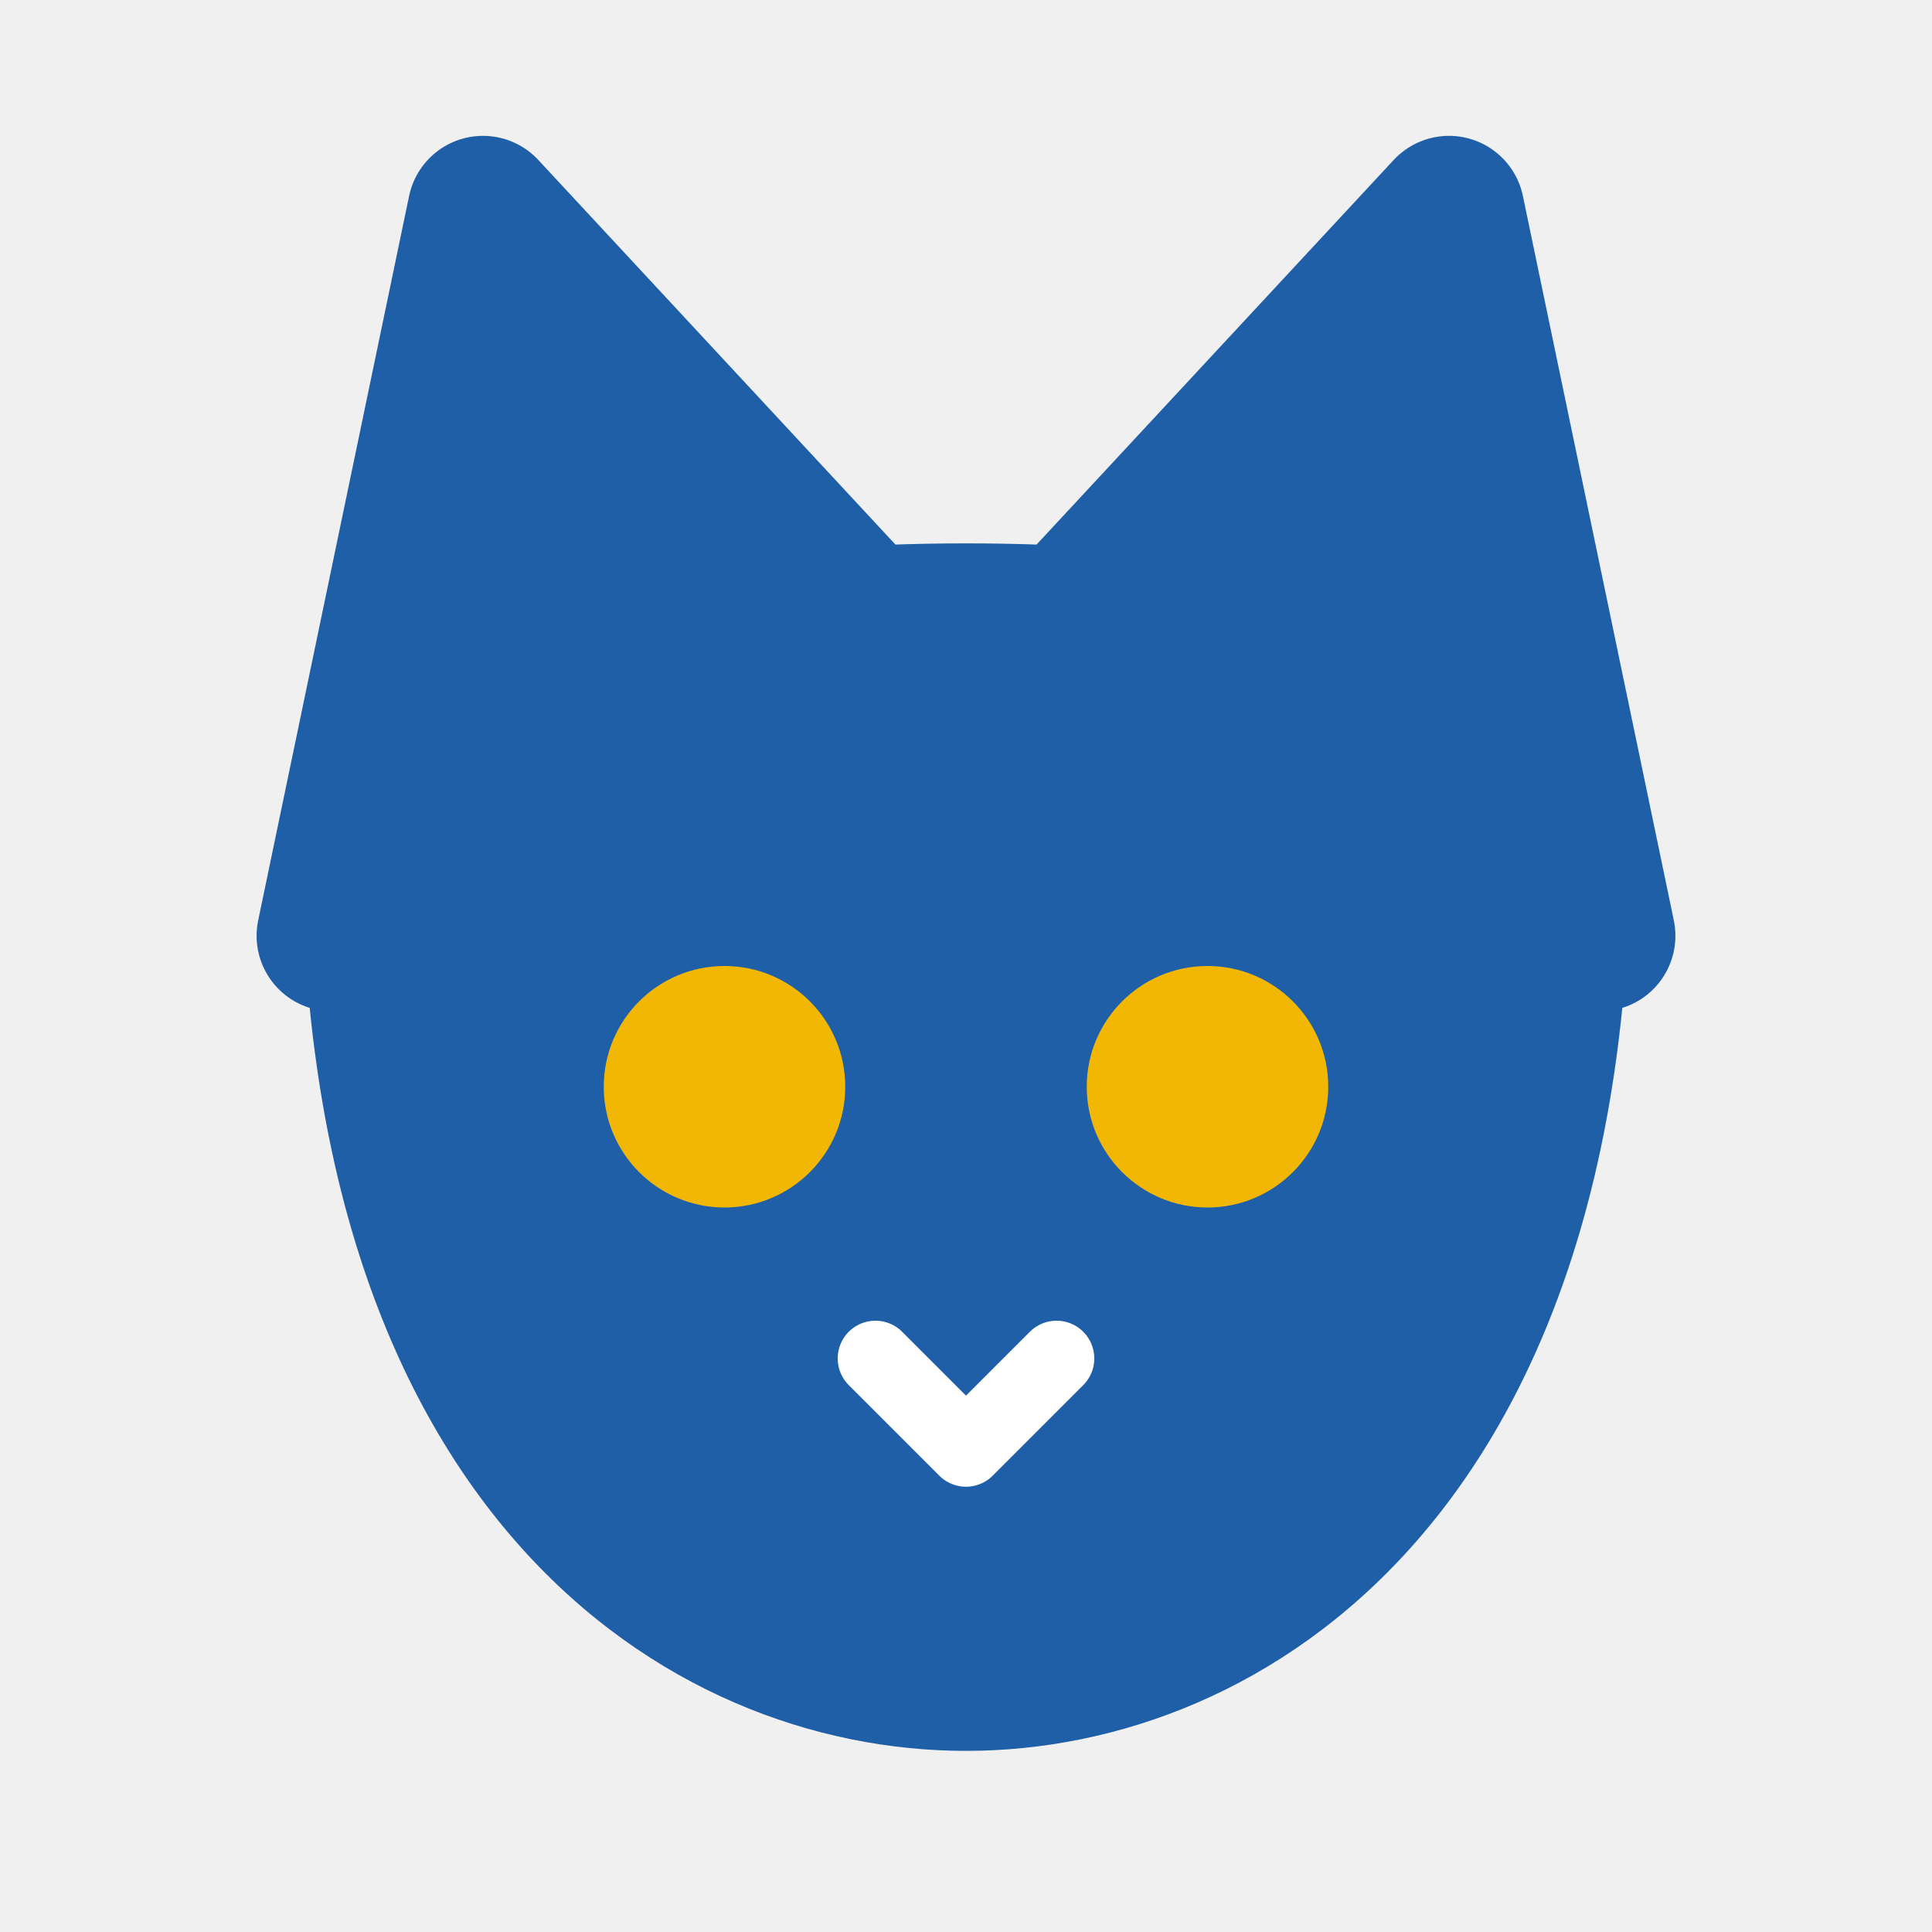
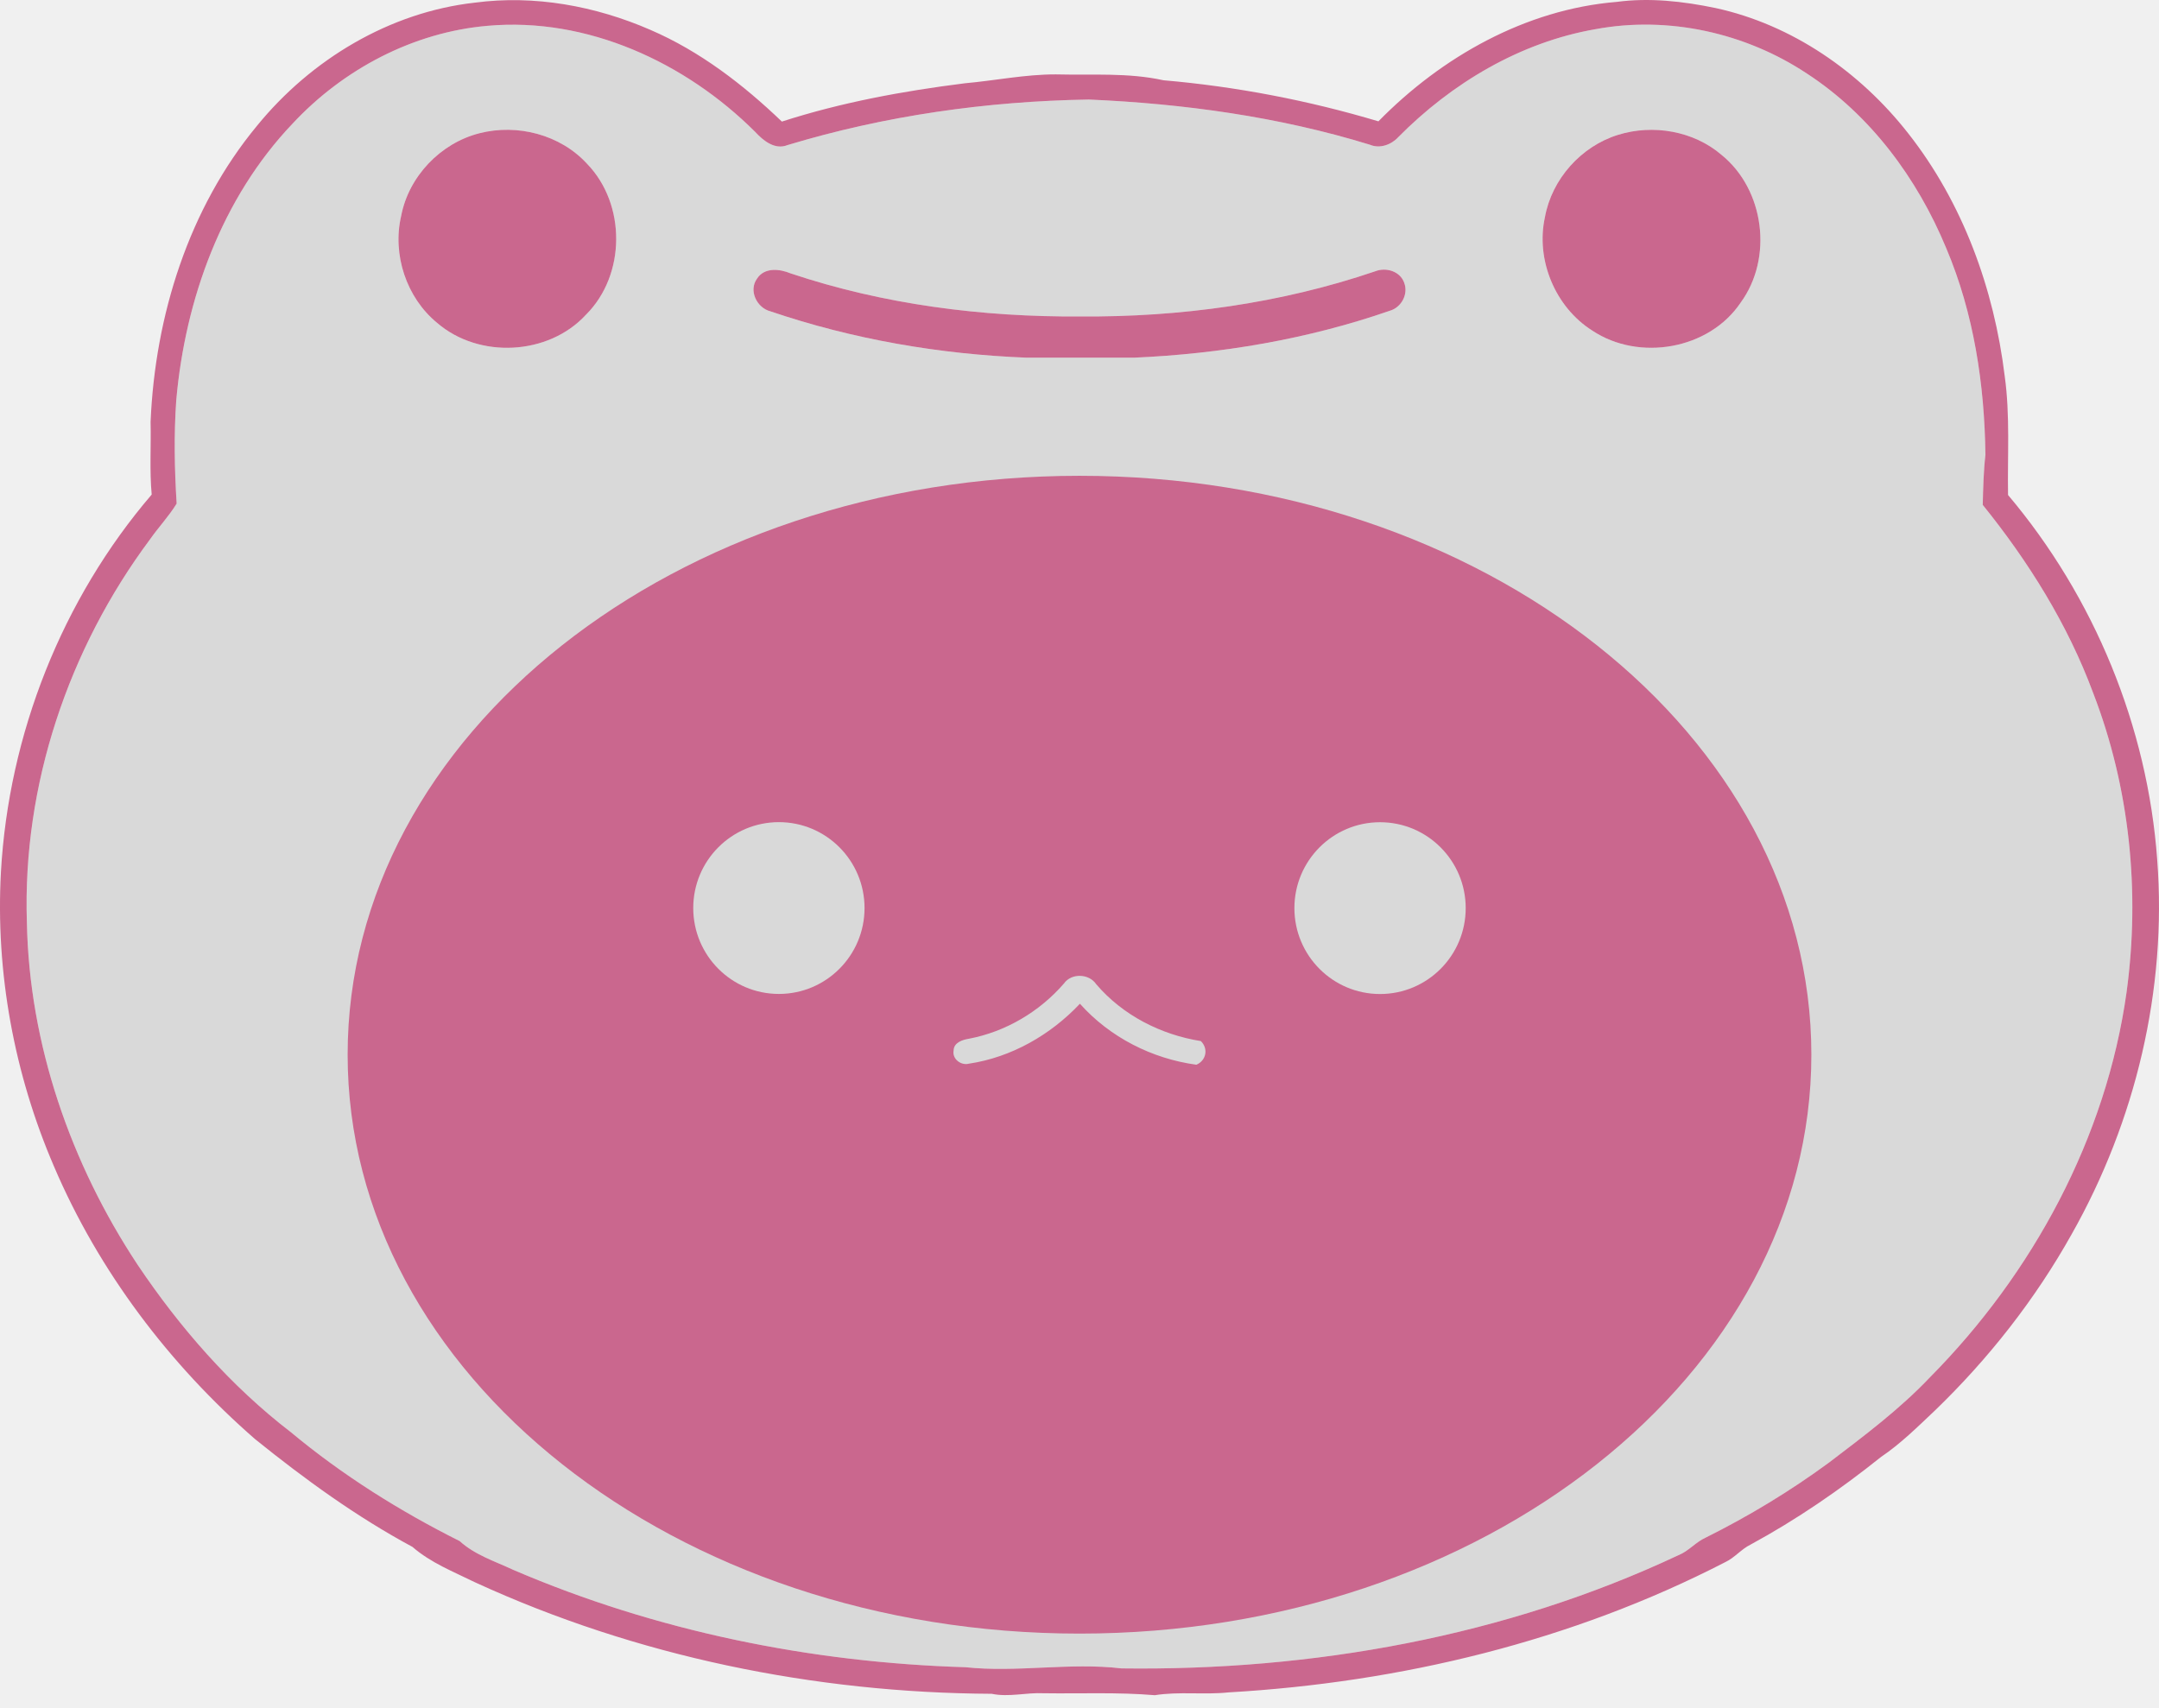
- <svg xmlns="http://www.w3.org/2000/svg" viewBox="0 0 64 64">
-   <path d="M11 31 L16 7 L29 21 M53 31 L48 7 L35 21" fill="#1F5FA8" stroke="#1F5FA8" stroke-width="5" stroke-linecap="round" stroke-linejoin="round" />
-   <path d="M10 28 C10 50 22 58 32 58 C42 58 54 50 54 28 C54 22 46 18 32 18 C18 18 10 22 10 28 Z" fill="#1F5FA8" />
-   <circle cx="24" cy="36" r="4" fill="#F2B705" />
-   <circle cx="40" cy="36" r="4" fill="#F2B705" />
-   <path d="M29 45 L32 48 L35 45" fill="none" stroke="#fff" stroke-width="2.5" stroke-linecap="round" stroke-linejoin="round" />
+ <svg xmlns="http://www.w3.org/2000/svg" width="158" height="125" viewBox="0 0 158 125" fill="none">
+   <path d="M35.683 1.889C42.967 1.238 50.161 4.561 55.26 9.649C55.852 10.29 56.703 10.992 57.629 10.62C64.774 8.459 72.236 7.406 79.683 7.285C86.626 7.587 93.581 8.541 100.244 10.59C100.977 10.902 101.816 10.599 102.335 10.03C106.245 6.08 111.26 3.087 116.773 2.134C122.087 1.147 127.729 2.397 132.225 5.378C136.881 8.408 140.321 13.065 142.43 18.168C144.452 22.938 145.233 28.146 145.296 33.297C145.158 34.511 145.13 35.733 145.1 36.953C148.45 41.102 151.313 45.684 153.175 50.702C155.857 57.639 156.63 65.254 155.628 72.608C154.137 83.276 148.769 93.194 141.244 100.799C139.02 103.145 136.428 105.082 133.866 107.034C131.024 109.125 127.995 110.959 124.835 112.533C124.099 112.86 123.583 113.525 122.832 113.825C110.15 119.79 96.022 122.296 82.073 122.111C78.271 121.661 74.451 122.432 70.643 122.024C59.322 121.682 48.003 119.382 37.569 114.902C36.224 114.27 34.76 113.813 33.641 112.793C29.253 110.596 25.065 107.969 21.287 104.824C16.879 101.435 13.168 97.18 10.072 92.57C5.168 85.159 2.133 76.406 1.967 67.484C1.641 57.469 5.015 47.473 10.98 39.474C11.601 38.584 12.359 37.788 12.926 36.859C12.769 34.338 12.721 31.811 12.899 29.29C13.554 21.903 16.236 14.479 21.405 9.055C25.113 5.069 30.237 2.358 35.683 1.889ZM35.086 9.751C32.24 10.472 29.905 12.911 29.356 15.807C28.698 18.628 29.739 21.788 31.984 23.628C35.041 26.273 40.137 26.025 42.883 23.032C45.804 20.123 45.828 14.954 42.967 11.994C41.009 9.851 37.865 9.04 35.086 9.751ZM118.402 9.872C115.711 10.708 113.565 13.105 113.062 15.889C112.371 19.018 113.816 22.484 116.522 24.194C119.929 26.47 125.071 25.595 127.382 22.151C129.769 18.891 129.132 13.892 125.994 11.343C123.939 9.576 120.964 9.073 118.402 9.872ZM100.636 19.857C93.702 22.217 86.352 23.216 79.046 23.162C71.88 23.207 64.668 22.29 57.855 20.008C57.053 19.675 55.939 19.551 55.399 20.395C54.762 21.27 55.39 22.535 56.38 22.786C62.42 24.841 68.775 25.931 75.142 26.179C77.755 26.179 80.368 26.176 82.984 26.179C89.336 25.901 95.681 24.835 101.701 22.747C102.549 22.508 103.08 21.539 102.763 20.701C102.467 19.848 101.429 19.542 100.636 19.857ZM74.599 35.782C63.148 36.929 51.609 40.303 42.303 47.291C33.064 53.49 27.138 64.249 26.562 75.356C26.61 77.48 26.438 79.614 26.722 81.727C27.144 85.425 28.131 89.06 29.682 92.44C31.163 96.202 34.066 99.153 37.05 101.768C42.518 106.395 49.123 109.543 55.99 111.443C56.703 111.652 57.333 112.094 58.075 112.218C64.862 113.692 71.82 114.4 78.763 114.252C83.898 114.361 89.034 113.916 94.112 113.147C97.278 112.614 100.485 112.115 103.511 111.007C109.598 109.155 115.418 106.277 120.373 102.252C123.674 99.468 126.881 96.266 128.444 92.144C131.22 85.96 132.104 78.981 131.139 72.293C129.862 63.026 124.89 54.328 117.515 48.593C114.456 46.341 111.336 44.132 107.899 42.483C99.501 38.309 90.193 36.227 80.878 35.564C78.781 35.612 76.684 35.485 74.599 35.782Z" fill="#D9D9D9" />
+   <path d="M34.751 0.194C39.105 -0.387 43.586 0.439 47.596 2.185C51.22 3.747 54.383 6.183 57.219 8.898C61.567 7.494 66.087 6.664 70.613 6.095C72.837 5.896 75.019 5.442 77.257 5.445C79.889 5.511 82.559 5.303 85.148 5.875C90.474 6.335 95.751 7.348 100.875 8.88C105.506 4.159 111.65 0.687 118.309 0.139C120.717 -0.184 123.164 0.094 125.53 0.584C131.145 1.801 136.118 5.254 139.642 9.754C143.643 14.839 145.93 21.134 146.709 27.529C147.11 30.413 146.905 33.328 146.953 36.23C153.254 43.69 157.17 53.184 157.87 62.944C158.591 72.429 156.28 82.066 151.612 90.325C148.945 95.097 145.535 99.44 141.609 103.229C140.342 104.425 139.099 105.663 137.651 106.64C134.654 109.04 131.477 111.222 128.104 113.053C127.431 113.383 126.957 113.998 126.284 114.321C115.041 120.123 102.495 123.14 89.909 123.867C88.114 124.057 86.301 123.788 84.511 124.073C81.808 123.843 79.083 123.97 76.367 123.93C75.1 123.867 73.836 124.233 72.574 123.97C59.606 123.903 46.58 121.24 34.769 115.813C33.191 115.036 31.523 114.385 30.183 113.217C26.076 111.007 22.29 108.253 18.666 105.33C12.389 99.858 7.221 93.042 3.944 85.355C1.038 78.6 -0.335 71.17 0.069 63.822C0.634 53.747 4.541 43.853 11.101 36.197C10.938 34.429 11.062 32.65 11.02 30.876C11.351 23.101 13.811 15.238 18.817 9.195C22.763 4.355 28.511 0.89 34.751 0.194ZM35.684 1.889C30.237 2.358 25.114 5.069 21.405 9.055C16.237 14.479 13.554 21.903 12.899 29.29C12.721 31.811 12.77 34.338 12.927 36.859C12.359 37.788 11.602 38.584 10.98 39.474C5.015 47.473 1.641 57.469 1.967 67.484C2.133 76.406 5.169 85.159 10.072 92.57C13.168 97.18 16.879 101.435 21.288 104.824C25.066 107.969 29.254 110.596 33.641 112.793C34.76 113.813 36.224 114.27 37.57 114.902C48.004 119.382 59.322 121.682 70.643 122.024C74.451 122.432 78.271 121.661 82.073 122.111C96.023 122.296 110.15 119.79 122.832 113.825C123.584 113.525 124.1 112.86 124.836 112.533C127.995 110.959 131.024 109.125 133.867 107.034C136.429 105.082 139.021 103.145 141.244 100.799C148.77 93.194 154.138 83.276 155.628 72.608C156.63 65.254 155.858 57.639 153.175 50.702C151.313 45.684 148.45 41.102 145.101 36.953C145.131 35.733 145.158 34.511 145.297 33.297C145.233 28.146 144.452 22.938 142.43 18.168C140.321 13.065 136.881 8.408 132.225 5.378C127.729 2.397 122.087 1.147 116.773 2.134C111.26 3.087 106.246 6.08 102.335 10.03C101.816 10.599 100.977 10.902 100.244 10.59C93.582 8.541 86.626 7.587 79.683 7.285C72.237 7.406 64.774 8.459 57.629 10.62C56.703 10.992 55.852 10.29 55.261 9.649C50.161 4.561 42.968 1.238 35.684 1.889Z" fill="#CA678E" />
+   <path d="M35.087 9.752C37.866 9.04 41.01 9.852 42.968 11.994C45.829 14.954 45.805 20.123 42.884 23.032C40.138 26.025 35.042 26.273 31.985 23.628C29.74 21.788 28.699 18.628 29.357 15.808C29.906 12.911 32.242 10.472 35.087 9.752Z" fill="#CA678E" />
+   <path d="M118.403 9.872C120.965 9.073 123.94 9.576 125.995 11.343C129.133 13.892 129.769 18.891 127.383 22.151C125.071 25.595 119.93 26.469 116.523 24.194C113.816 22.484 112.371 19.018 113.062 15.889C113.566 13.105 115.711 10.708 118.403 9.872Z" fill="#CA678E" />
+   <path d="M100.637 19.857C101.43 19.542 102.468 19.848 102.764 20.701C103.081 21.54 102.55 22.508 101.702 22.747C95.682 24.835 89.337 25.901 82.985 26.179C80.369 26.176 77.756 26.179 75.143 26.179C68.776 25.931 62.421 24.841 56.38 22.786C55.391 22.535 54.763 21.27 55.4 20.395C55.94 19.551 57.053 19.675 57.856 20.008C64.669 22.29 71.881 23.207 79.047 23.162C86.352 23.216 93.703 22.217 100.637 19.857Z" fill="#CA678E" />
+   <ellipse cx="79" cy="77.194" rx="53.559" ry="42.37" fill="#CA678E" />
+   <path d="M53.73 61.383C55.121 60.414 56.862 60.438 58.486 60.526C57.894 60.911 57.194 61.174 56.763 61.755C55.867 62.866 56.024 64.666 57.143 65.568C58.32 66.67 60.444 66.443 61.304 65.057C61.862 64.382 61.784 63.477 61.733 62.663C62.943 64.258 63.238 66.407 62.71 68.313C62.086 70.45 60.118 72.133 57.904 72.357C55.885 72.686 53.685 71.948 52.388 70.332C50.152 67.711 50.755 63.193 53.73 61.383Z" fill="#D9D9D9" />
+   <path d="M99.49 60.523C100.718 60.532 102.006 60.357 103.177 60.826C105.008 61.501 106.457 63.15 106.846 65.075C107.238 66.843 106.858 68.798 105.718 70.217C104.399 71.972 102.021 72.738 99.906 72.323C97.269 71.981 95.145 69.539 95.066 66.891C94.921 65.402 95.416 63.937 96.213 62.696C96.035 64.131 96.717 65.786 98.225 66.153C100.117 66.797 102.263 64.924 101.801 62.954C101.599 61.728 100.525 61.011 99.49 60.523Z" fill="#D9D9D9" />
+   <path d="M77.86 71.984C78.41 71.204 79.701 71.252 80.223 72.036C82.163 74.309 84.954 75.731 87.881 76.197C88.445 76.751 88.279 77.617 87.555 77.928C84.309 77.49 81.219 75.919 79.031 73.464C76.883 75.743 74.022 77.384 70.914 77.85C70.338 78.007 69.674 77.514 69.786 76.893C69.795 76.306 70.432 76.1 70.908 76.025C73.594 75.513 76.071 74.052 77.86 71.984Z" fill="#D9D9D9" />
+   <ellipse cx="57.001" cy="66.46" rx="6.268" ry="6.287" fill="#D9D9D9" />
+   <ellipse cx="100.995" cy="66.466" rx="6.268" ry="6.287" fill="#D9D9D9" />
</svg>
